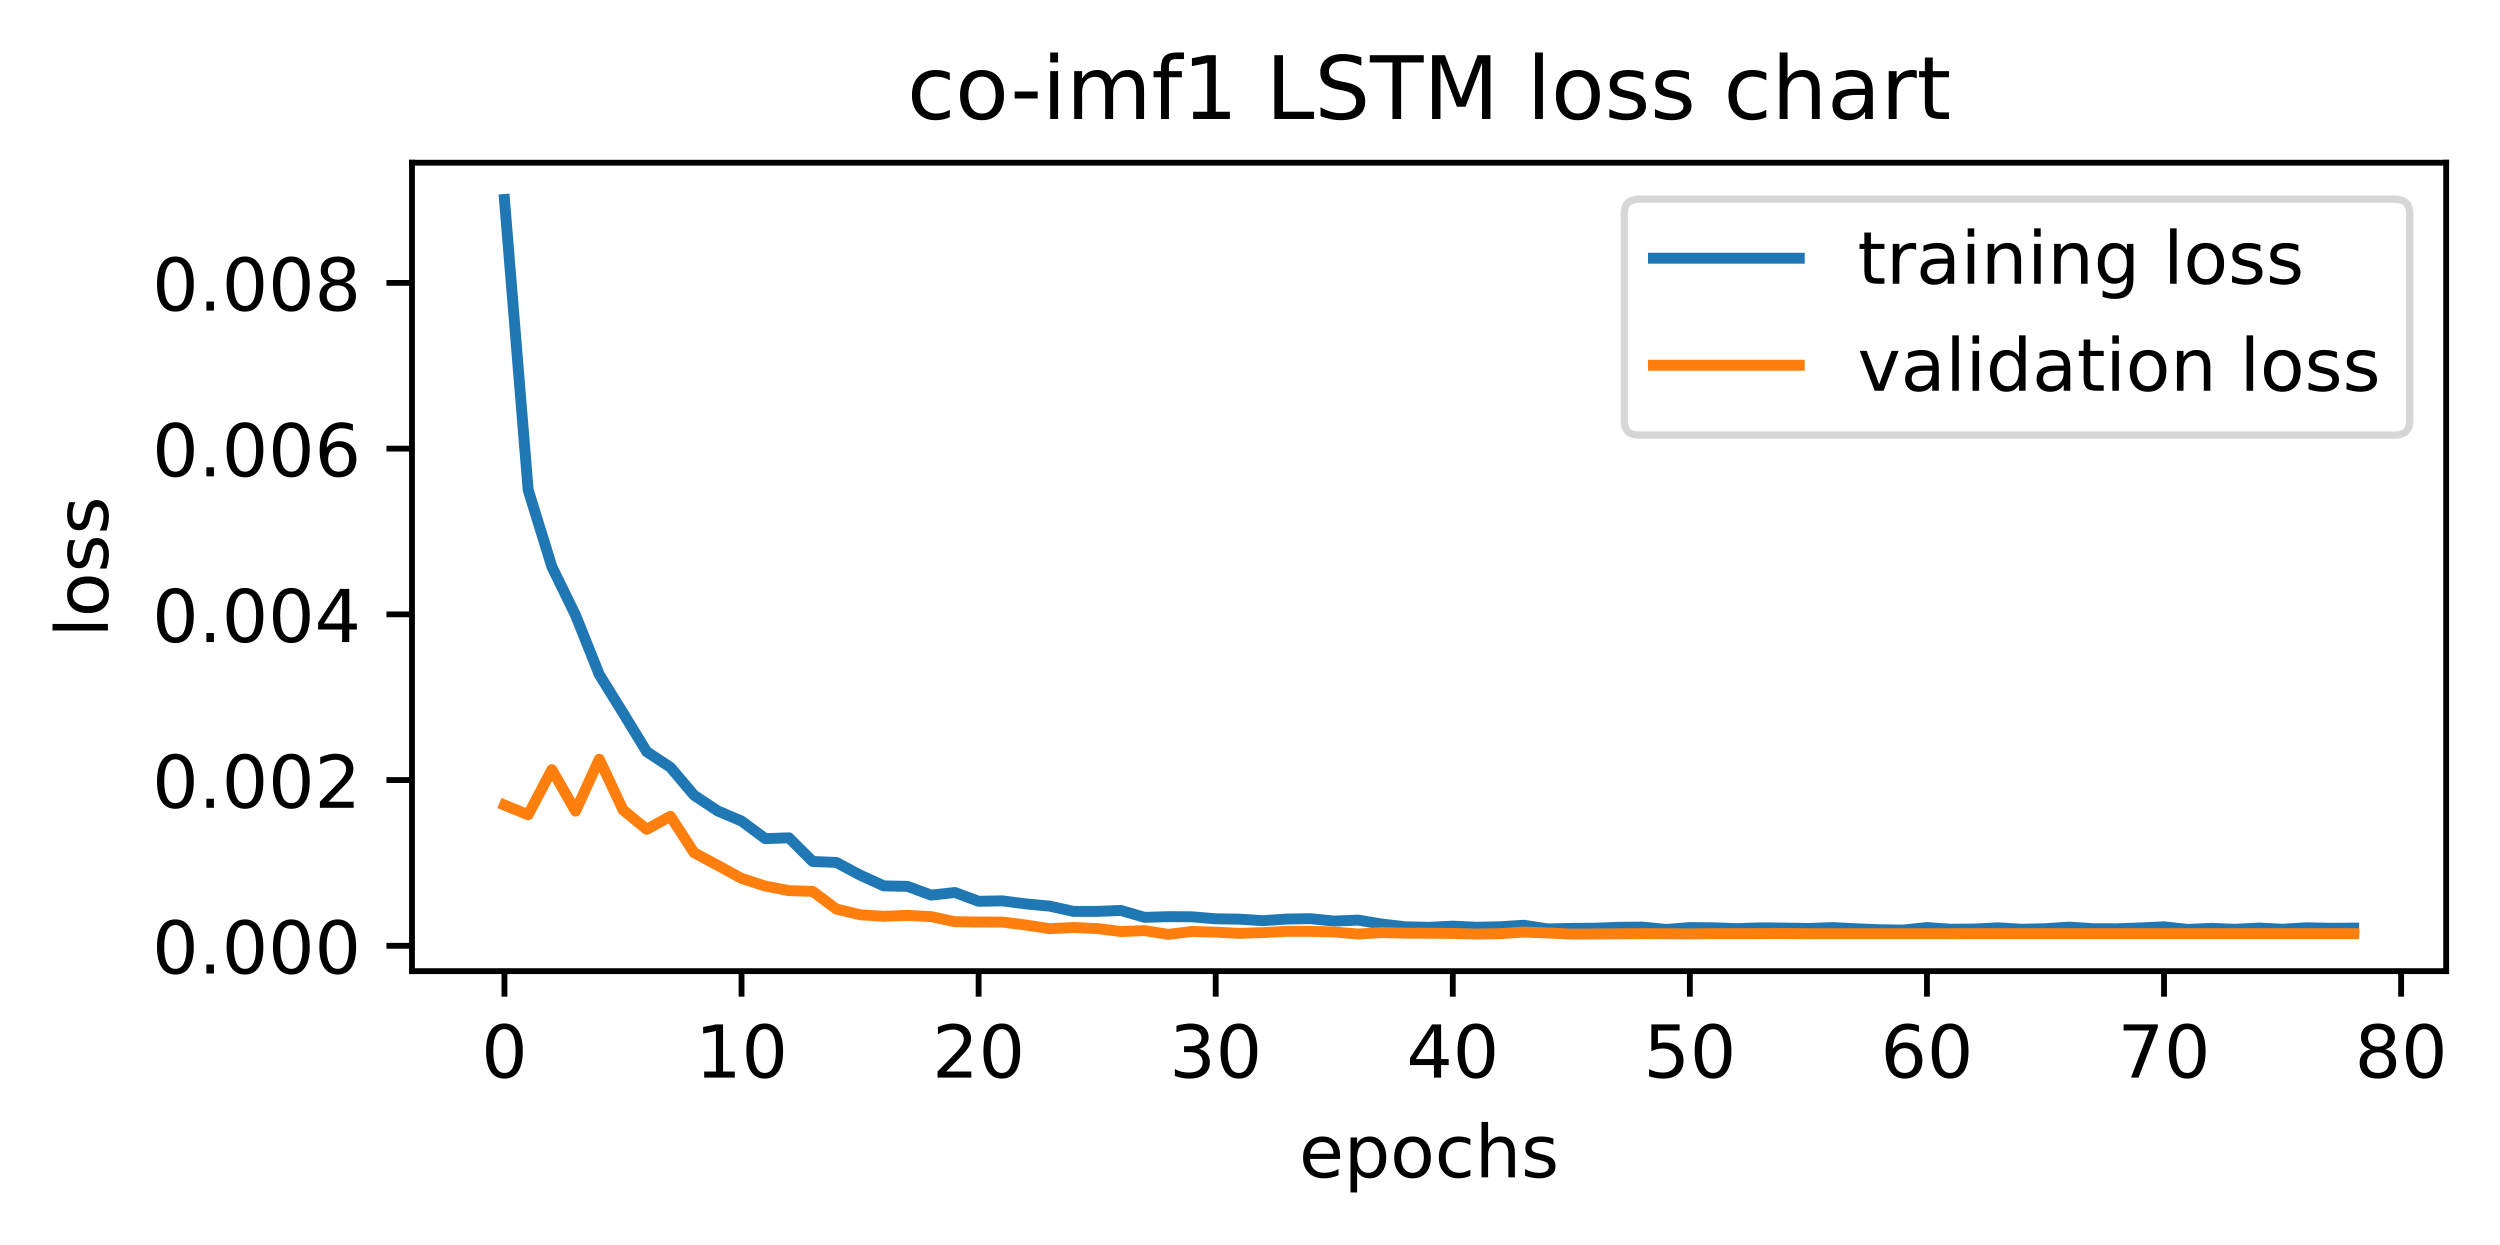
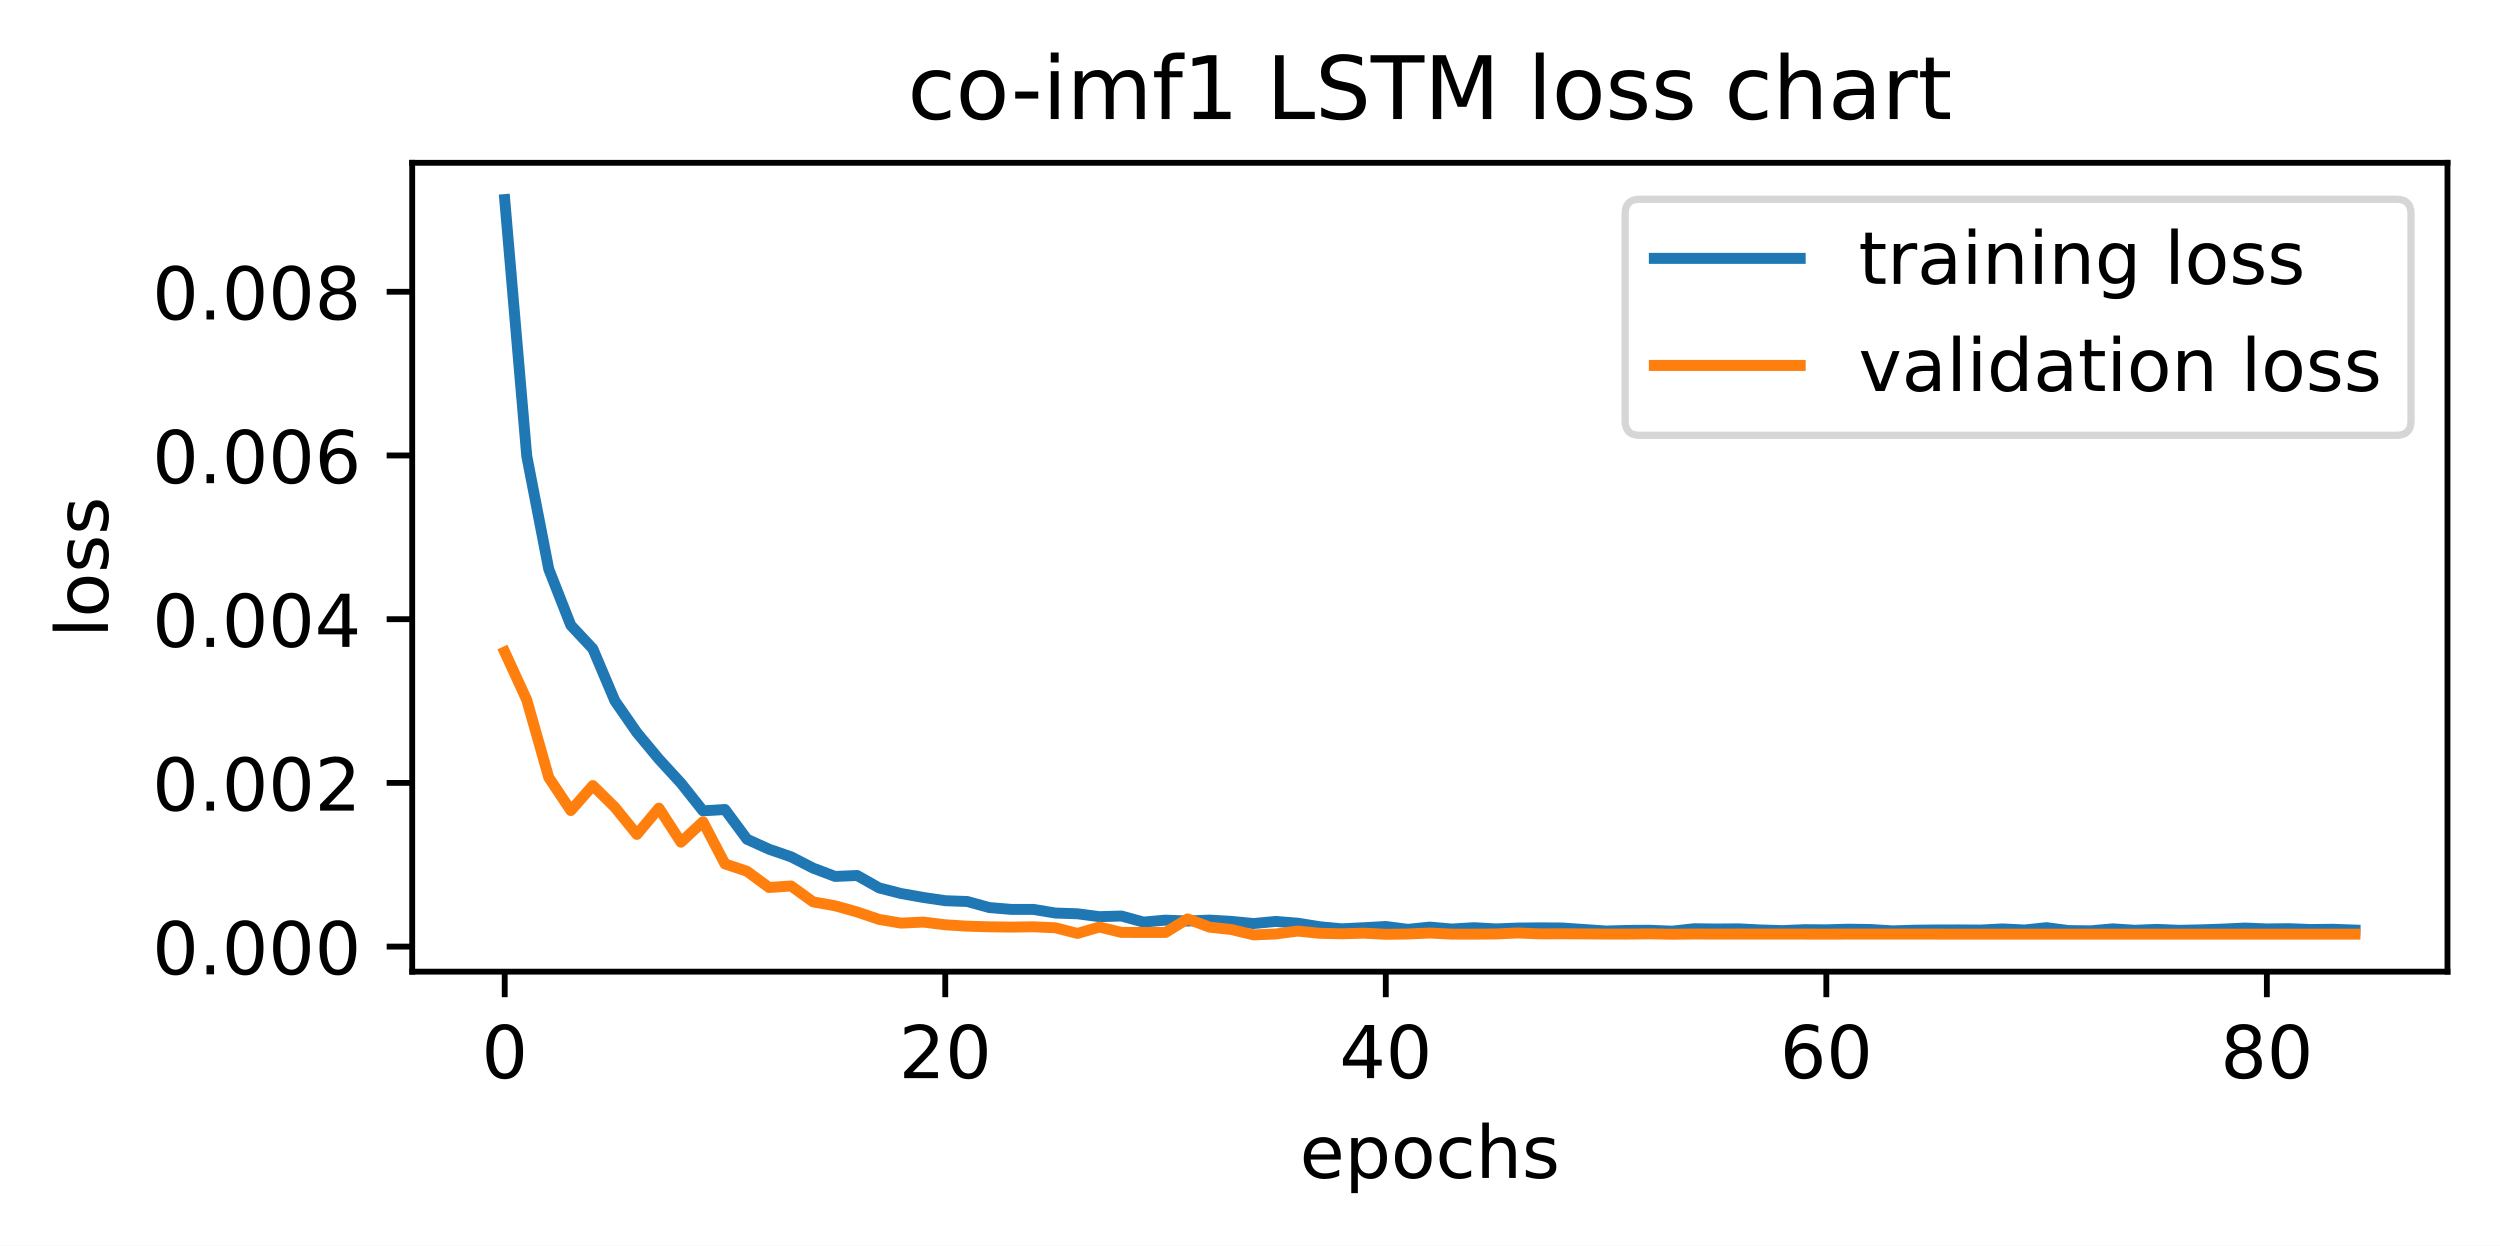
- <svg xmlns="http://www.w3.org/2000/svg" xmlns:xlink="http://www.w3.org/1999/xlink" width="342.89pt" height="170.754pt" viewBox="0 0 342.89 170.754" version="1.1">
+ <svg xmlns="http://www.w3.org/2000/svg" xmlns:xlink="http://www.w3.org/1999/xlink" width="342.706pt" height="170.754pt" viewBox="0 0 342.706 170.754" version="1.1">
  <defs>
    <style type="text/css">*{stroke-linejoin: round; stroke-linecap: butt}</style>
  </defs>
  <g id="figure_1">
    <g id="patch_1">
-       <path d="M -0 170.754  L 342.89 170.754  L 342.89 0  L -0 0  z " style="fill: #ffffff" />
+       <path d="M -0 170.754  L 342.706 170.754  L 342.706 0  L -0 0  z " style="fill: #ffffff" />
    </g>
    <g id="axes_1">
      <g id="patch_2">
        <path d="M 56.506 133.198  L 335.506 133.198  L 335.506 22.318  L 56.506 22.318  z " style="fill: #ffffff" />
      </g>
      <g id="matplotlib.axis_1">
        <g id="xtick_1">
          <g id="line2d_1">
            <defs>
-               <path id="m23e8242a40" d="M 0 0  L 0 3.5  " style="stroke: #000000; stroke-width: 0.8" />
-             </defs>
-             <g>
-               <use xlink:href="#m23e8242a40" x="69.188" y="133.198" style="stroke: #000000; stroke-width: 0.8" />
+               <path id="m27f9fc02e2" d="M 0 0  L 0 3.5  " style="stroke: #000000; stroke-width: 0.8" />
+             </defs>
+             <g>
+               <use xlink:href="#m27f9fc02e2" x="69.188" y="133.198" style="stroke: #000000; stroke-width: 0.8" />
            </g>
          </g>
          <g id="text_1">
            <g transform="translate(66.00682 147.7966) scale(0.1 -0.1)">
              <defs>
                <path id="DejaVuSans-30" d="M 2034 4250  Q 1547 4250 1301 3770  Q 1056 3291 1056 2328  Q 1056 1369 1301 889  Q 1547 409 2034 409  Q 2525 409 2770 889  Q 3016 1369 3016 2328  Q 3016 3291 2770 3770  Q 2525 4250 2034 4250  z M 2034 4750  Q 2819 4750 3233 4129  Q 3647 3509 3647 2328  Q 3647 1150 3233 529  Q 2819 -91 2034 -91  Q 1250 -91 836 529  Q 422 1150 422 2328  Q 422 3509 836 4129  Q 1250 4750 2034 4750  z " transform="scale(0.015625)" />
              </defs>
              <use xlink:href="#DejaVuSans-30" />
            </g>
          </g>
        </g>
        <g id="xtick_2">
          <g id="line2d_2">
            <g>
-               <use xlink:href="#m23e8242a40" x="101.706" y="133.198" style="stroke: #000000; stroke-width: 0.8" />
+               <use xlink:href="#m27f9fc02e2" x="129.578" y="133.198" style="stroke: #000000; stroke-width: 0.8" />
            </g>
          </g>
          <g id="text_2">
-             <g transform="translate(95.34305 147.7966) scale(0.1 -0.1)">
-               <defs>
-                 <path id="DejaVuSans-31" d="M 794 531  L 1825 531  L 1825 4091  L 703 3866  L 703 4441  L 1819 4666  L 2450 4666  L 2450 531  L 3481 531  L 3481 0  L 794 0  L 794 531  z " transform="scale(0.015625)" />
-               </defs>
-               <use xlink:href="#DejaVuSans-31" />
+             <g transform="translate(123.2152 147.7966) scale(0.1 -0.1)">
+               <defs>
+                 <path id="DejaVuSans-32" d="M 1228 531  L 3431 531  L 3431 0  L 469 0  L 469 531  Q 828 903 1448 1529  Q 2069 2156 2228 2338  Q 2531 2678 2651 2914  Q 2772 3150 2772 3378  Q 2772 3750 2511 3984  Q 2250 4219 1831 4219  Q 1534 4219 1204 4116  Q 875 4013 500 3803  L 500 4441  Q 881 4594 1212 4672  Q 1544 4750 1819 4750  Q 2544 4750 2975 4387  Q 3406 4025 3406 3419  Q 3406 3131 3298 2873  Q 3191 2616 2906 2266  Q 2828 2175 2409 1742  Q 1991 1309 1228 531  z " transform="scale(0.015625)" />
+               </defs>
+               <use xlink:href="#DejaVuSans-32" />
              <use xlink:href="#DejaVuSans-30" x="63.623" />
            </g>
          </g>
        </g>
        <g id="xtick_3">
          <g id="line2d_3">
            <g>
-               <use xlink:href="#m23e8242a40" x="134.223" y="133.198" style="stroke: #000000; stroke-width: 0.8" />
+               <use xlink:href="#m27f9fc02e2" x="189.967" y="133.198" style="stroke: #000000; stroke-width: 0.8" />
            </g>
          </g>
          <g id="text_3">
-             <g transform="translate(127.8605 147.7966) scale(0.1 -0.1)">
-               <defs>
-                 <path id="DejaVuSans-32" d="M 1228 531  L 3431 531  L 3431 0  L 469 0  L 469 531  Q 828 903 1448 1529  Q 2069 2156 2228 2338  Q 2531 2678 2651 2914  Q 2772 3150 2772 3378  Q 2772 3750 2511 3984  Q 2250 4219 1831 4219  Q 1534 4219 1204 4116  Q 875 4013 500 3803  L 500 4441  Q 881 4594 1212 4672  Q 1544 4750 1819 4750  Q 2544 4750 2975 4387  Q 3406 4025 3406 3419  Q 3406 3131 3298 2873  Q 3191 2616 2906 2266  Q 2828 2175 2409 1742  Q 1991 1309 1228 531  z " transform="scale(0.015625)" />
-               </defs>
-               <use xlink:href="#DejaVuSans-32" />
+             <g transform="translate(183.6048 147.7966) scale(0.1 -0.1)">
+               <defs>
+                 <path id="DejaVuSans-34" d="M 2419 4116  L 825 1625  L 2419 1625  L 2419 4116  z M 2253 4666  L 3047 4666  L 3047 1625  L 3713 1625  L 3713 1100  L 3047 1100  L 3047 0  L 2419 0  L 2419 1100  L 313 1100  L 313 1709  L 2253 4666  z " transform="scale(0.015625)" />
+               </defs>
+               <use xlink:href="#DejaVuSans-34" />
              <use xlink:href="#DejaVuSans-30" x="63.623" />
            </g>
          </g>
        </g>
        <g id="xtick_4">
          <g id="line2d_4">
            <g>
-               <use xlink:href="#m23e8242a40" x="166.741" y="133.198" style="stroke: #000000; stroke-width: 0.8" />
+               <use xlink:href="#m27f9fc02e2" x="250.357" y="133.198" style="stroke: #000000; stroke-width: 0.8" />
            </g>
          </g>
          <g id="text_4">
-             <g transform="translate(160.378 147.7966) scale(0.1 -0.1)">
-               <defs>
-                 <path id="DejaVuSans-33" d="M 2597 2516  Q 3050 2419 3304 2112  Q 3559 1806 3559 1356  Q 3559 666 3084 287  Q 2609 -91 1734 -91  Q 1441 -91 1130 -33  Q 819 25 488 141  L 488 750  Q 750 597 1062 519  Q 1375 441 1716 441  Q 2309 441 2620 675  Q 2931 909 2931 1356  Q 2931 1769 2642 2001  Q 2353 2234 1838 2234  L 1294 2234  L 1294 2753  L 1863 2753  Q 2328 2753 2575 2939  Q 2822 3125 2822 3475  Q 2822 3834 2567 4026  Q 2313 4219 1838 4219  Q 1578 4219 1281 4162  Q 984 4106 628 3988  L 628 4550  Q 988 4650 1302 4700  Q 1616 4750 1894 4750  Q 2613 4750 3031 4423  Q 3450 4097 3450 3541  Q 3450 3153 3228 2886  Q 3006 2619 2597 2516  z " transform="scale(0.015625)" />
-               </defs>
-               <use xlink:href="#DejaVuSans-33" />
+             <g transform="translate(243.9944 147.7966) scale(0.1 -0.1)">
+               <defs>
+                 <path id="DejaVuSans-36" d="M 2113 2584  Q 1688 2584 1439 2293  Q 1191 2003 1191 1497  Q 1191 994 1439 701  Q 1688 409 2113 409  Q 2538 409 2786 701  Q 3034 994 3034 1497  Q 3034 2003 2786 2293  Q 2538 2584 2113 2584  z M 3366 4563  L 3366 3988  Q 3128 4100 2886 4159  Q 2644 4219 2406 4219  Q 1781 4219 1451 3797  Q 1122 3375 1075 2522  Q 1259 2794 1537 2939  Q 1816 3084 2150 3084  Q 2853 3084 3261 2657  Q 3669 2231 3669 1497  Q 3669 778 3244 343  Q 2819 -91 2113 -91  Q 1303 -91 875 529  Q 447 1150 447 2328  Q 447 3434 972 4092  Q 1497 4750 2381 4750  Q 2619 4750 2861 4703  Q 3103 4656 3366 4563  z " transform="scale(0.015625)" />
+               </defs>
+               <use xlink:href="#DejaVuSans-36" />
              <use xlink:href="#DejaVuSans-30" x="63.623" />
            </g>
          </g>
        </g>
        <g id="xtick_5">
          <g id="line2d_5">
            <g>
-               <use xlink:href="#m23e8242a40" x="199.258" y="133.198" style="stroke: #000000; stroke-width: 0.8" />
+               <use xlink:href="#m27f9fc02e2" x="310.747" y="133.198" style="stroke: #000000; stroke-width: 0.8" />
            </g>
          </g>
          <g id="text_5">
-             <g transform="translate(192.8955 147.7966) scale(0.1 -0.1)">
-               <defs>
-                 <path id="DejaVuSans-34" d="M 2419 4116  L 825 1625  L 2419 1625  L 2419 4116  z M 2253 4666  L 3047 4666  L 3047 1625  L 3713 1625  L 3713 1100  L 3047 1100  L 3047 0  L 2419 0  L 2419 1100  L 313 1100  L 313 1709  L 2253 4666  z " transform="scale(0.015625)" />
-               </defs>
-               <use xlink:href="#DejaVuSans-34" />
-               <use xlink:href="#DejaVuSans-30" x="63.623" />
-             </g>
-           </g>
-         </g>
-         <g id="xtick_6">
-           <g id="line2d_6">
-             <g>
-               <use xlink:href="#m23e8242a40" x="231.775" y="133.198" style="stroke: #000000; stroke-width: 0.8" />
-             </g>
-           </g>
-           <g id="text_6">
-             <g transform="translate(225.413 147.7966) scale(0.1 -0.1)">
-               <defs>
-                 <path id="DejaVuSans-35" d="M 691 4666  L 3169 4666  L 3169 4134  L 1269 4134  L 1269 2991  Q 1406 3038 1543 3061  Q 1681 3084 1819 3084  Q 2600 3084 3056 2656  Q 3513 2228 3513 1497  Q 3513 744 3044 326  Q 2575 -91 1722 -91  Q 1428 -91 1123 -41  Q 819 9 494 109  L 494 744  Q 775 591 1075 516  Q 1375 441 1709 441  Q 2250 441 2565 725  Q 2881 1009 2881 1497  Q 2881 1984 2565 2268  Q 2250 2553 1709 2553  Q 1456 2553 1204 2497  Q 953 2441 691 2322  L 691 4666  z " transform="scale(0.015625)" />
-               </defs>
-               <use xlink:href="#DejaVuSans-35" />
-               <use xlink:href="#DejaVuSans-30" x="63.623" />
-             </g>
-           </g>
-         </g>
-         <g id="xtick_7">
-           <g id="line2d_7">
-             <g>
-               <use xlink:href="#m23e8242a40" x="264.293" y="133.198" style="stroke: #000000; stroke-width: 0.8" />
-             </g>
-           </g>
-           <g id="text_7">
-             <g transform="translate(257.9305 147.7966) scale(0.1 -0.1)">
-               <defs>
-                 <path id="DejaVuSans-36" d="M 2113 2584  Q 1688 2584 1439 2293  Q 1191 2003 1191 1497  Q 1191 994 1439 701  Q 1688 409 2113 409  Q 2538 409 2786 701  Q 3034 994 3034 1497  Q 3034 2003 2786 2293  Q 2538 2584 2113 2584  z M 3366 4563  L 3366 3988  Q 3128 4100 2886 4159  Q 2644 4219 2406 4219  Q 1781 4219 1451 3797  Q 1122 3375 1075 2522  Q 1259 2794 1537 2939  Q 1816 3084 2150 3084  Q 2853 3084 3261 2657  Q 3669 2231 3669 1497  Q 3669 778 3244 343  Q 2819 -91 2113 -91  Q 1303 -91 875 529  Q 447 1150 447 2328  Q 447 3434 972 4092  Q 1497 4750 2381 4750  Q 2619 4750 2861 4703  Q 3103 4656 3366 4563  z " transform="scale(0.015625)" />
-               </defs>
-               <use xlink:href="#DejaVuSans-36" />
-               <use xlink:href="#DejaVuSans-30" x="63.623" />
-             </g>
-           </g>
-         </g>
-         <g id="xtick_8">
-           <g id="line2d_8">
-             <g>
-               <use xlink:href="#m23e8242a40" x="296.81" y="133.198" style="stroke: #000000; stroke-width: 0.8" />
-             </g>
-           </g>
-           <g id="text_8">
-             <g transform="translate(290.4479 147.7966) scale(0.1 -0.1)">
-               <defs>
-                 <path id="DejaVuSans-37" d="M 525 4666  L 3525 4666  L 3525 4397  L 1831 0  L 1172 0  L 2766 4134  L 525 4134  L 525 4666  z " transform="scale(0.015625)" />
-               </defs>
-               <use xlink:href="#DejaVuSans-37" />
-               <use xlink:href="#DejaVuSans-30" x="63.623" />
-             </g>
-           </g>
-         </g>
-         <g id="xtick_9">
-           <g id="line2d_9">
-             <g>
-               <use xlink:href="#m23e8242a40" x="329.328" y="133.198" style="stroke: #000000; stroke-width: 0.8" />
-             </g>
-           </g>
-           <g id="text_9">
-             <g transform="translate(322.9654 147.7966) scale(0.1 -0.1)">
+             <g transform="translate(304.384 147.7966) scale(0.1 -0.1)">
              <defs>
                <path id="DejaVuSans-38" d="M 2034 2216  Q 1584 2216 1326 1975  Q 1069 1734 1069 1313  Q 1069 891 1326 650  Q 1584 409 2034 409  Q 2484 409 2743 651  Q 3003 894 3003 1313  Q 3003 1734 2745 1975  Q 2488 2216 2034 2216  z M 1403 2484  Q 997 2584 770 2862  Q 544 3141 544 3541  Q 544 4100 942 4425  Q 1341 4750 2034 4750  Q 2731 4750 3128 4425  Q 3525 4100 3525 3541  Q 3525 3141 3298 2862  Q 3072 2584 2669 2484  Q 3125 2378 3379 2068  Q 3634 1759 3634 1313  Q 3634 634 3220 271  Q 2806 -91 2034 -91  Q 1263 -91 848 271  Q 434 634 434 1313  Q 434 1759 690 2068  Q 947 2378 1403 2484  z M 1172 3481  Q 1172 3119 1398 2916  Q 1625 2713 2034 2713  Q 2441 2713 2670 2916  Q 2900 3119 2900 3481  Q 2900 3844 2670 4047  Q 2441 4250 2034 4250  Q 1625 4250 1398 4047  Q 1172 3844 1172 3481  z " transform="scale(0.015625)" />
              </defs>
              <use xlink:href="#DejaVuSans-38" />
              <use xlink:href="#DejaVuSans-30" x="63.623" />
            </g>
          </g>
        </g>
-         <g id="text_10">
+         <g id="text_6">
          <g transform="translate(178.1734 161.4747) scale(0.1 -0.1)">
            <defs>
              <path id="DejaVuSans-65" d="M 3597 1894  L 3597 1613  L 953 1613  Q 991 1019 1311 708  Q 1631 397 2203 397  Q 2534 397 2845 478  Q 3156 559 3463 722  L 3463 178  Q 3153 47 2828 -22  Q 2503 -91 2169 -91  Q 1331 -91 842 396  Q 353 884 353 1716  Q 353 2575 817 3079  Q 1281 3584 2069 3584  Q 2775 3584 3186 3129  Q 3597 2675 3597 1894  z M 3022 2063  Q 3016 2534 2758 2815  Q 2500 3097 2075 3097  Q 1594 3097 1305 2825  Q 1016 2553 972 2059  L 3022 2063  z " transform="scale(0.015625)" />
              <path id="DejaVuSans-70" d="M 1159 525  L 1159 -1331  L 581 -1331  L 581 3500  L 1159 3500  L 1159 2969  Q 1341 3281 1617 3432  Q 1894 3584 2278 3584  Q 2916 3584 3314 3078  Q 3713 2572 3713 1747  Q 3713 922 3314 415  Q 2916 -91 2278 -91  Q 1894 -91 1617 61  Q 1341 213 1159 525  z M 3116 1747  Q 3116 2381 2855 2742  Q 2594 3103 2138 3103  Q 1681 3103 1420 2742  Q 1159 2381 1159 1747  Q 1159 1113 1420 752  Q 1681 391 2138 391  Q 2594 391 2855 752  Q 3116 1113 3116 1747  z " transform="scale(0.015625)" />
              <path id="DejaVuSans-6f" d="M 1959 3097  Q 1497 3097 1228 2736  Q 959 2375 959 1747  Q 959 1119 1226 758  Q 1494 397 1959 397  Q 2419 397 2687 759  Q 2956 1122 2956 1747  Q 2956 2369 2687 2733  Q 2419 3097 1959 3097  z M 1959 3584  Q 2709 3584 3137 3096  Q 3566 2609 3566 1747  Q 3566 888 3137 398  Q 2709 -91 1959 -91  Q 1206 -91 779 398  Q 353 888 353 1747  Q 353 2609 779 3096  Q 1206 3584 1959 3584  z " transform="scale(0.015625)" />
              <path id="DejaVuSans-63" d="M 3122 3366  L 3122 2828  Q 2878 2963 2633 3030  Q 2388 3097 2138 3097  Q 1578 3097 1268 2742  Q 959 2388 959 1747  Q 959 1106 1268 751  Q 1578 397 2138 397  Q 2388 397 2633 464  Q 2878 531 3122 666  L 3122 134  Q 2881 22 2623 -34  Q 2366 -91 2075 -91  Q 1284 -91 818 406  Q 353 903 353 1747  Q 353 2603 823 3093  Q 1294 3584 2113 3584  Q 2378 3584 2631 3529  Q 2884 3475 3122 3366  z " transform="scale(0.015625)" />
              <path id="DejaVuSans-68" d="M 3513 2113  L 3513 0  L 2938 0  L 2938 2094  Q 2938 2591 2744 2837  Q 2550 3084 2163 3084  Q 1697 3084 1428 2787  Q 1159 2491 1159 1978  L 1159 0  L 581 0  L 581 4863  L 1159 4863  L 1159 2956  Q 1366 3272 1645 3428  Q 1925 3584 2291 3584  Q 2894 3584 3203 3211  Q 3513 2838 3513 2113  z " transform="scale(0.015625)" />
              <path id="DejaVuSans-73" d="M 2834 3397  L 2834 2853  Q 2591 2978 2328 3040  Q 2066 3103 1784 3103  Q 1356 3103 1142 2972  Q 928 2841 928 2578  Q 928 2378 1081 2264  Q 1234 2150 1697 2047  L 1894 2003  Q 2506 1872 2764 1633  Q 3022 1394 3022 966  Q 3022 478 2636 193  Q 2250 -91 1575 -91  Q 1294 -91 989 -36  Q 684 19 347 128  L 347 722  Q 666 556 975 473  Q 1284 391 1588 391  Q 1994 391 2212 530  Q 2431 669 2431 922  Q 2431 1156 2273 1281  Q 2116 1406 1581 1522  L 1381 1569  Q 847 1681 609 1914  Q 372 2147 372 2553  Q 372 3047 722 3315  Q 1072 3584 1716 3584  Q 2034 3584 2315 3537  Q 2597 3491 2834 3397  z " transform="scale(0.015625)" />
            </defs>
            <use xlink:href="#DejaVuSans-65" />
            <use xlink:href="#DejaVuSans-70" x="61.523" />
            <use xlink:href="#DejaVuSans-6f" x="125" />
            <use xlink:href="#DejaVuSans-63" x="186.182" />
            <use xlink:href="#DejaVuSans-68" x="241.162" />
            <use xlink:href="#DejaVuSans-73" x="304.541" />
          </g>
        </g>
      </g>
      <g id="matplotlib.axis_2">
        <g id="ytick_1">
+           <g id="line2d_6">
+             <defs>
+               <path id="m0f286cb054" d="M 0 0  L -3.5 0  " style="stroke: #000000; stroke-width: 0.8" />
+             </defs>
+             <g>
+               <use xlink:href="#m0f286cb054" x="56.506" y="129.763" style="stroke: #000000; stroke-width: 0.8" />
+             </g>
+           </g>
+           <g id="text_7">
+             <g transform="translate(20.87813 133.5625) scale(0.1 -0.1)">
+               <defs>
+                 <path id="DejaVuSans-2e" d="M 684 794  L 1344 794  L 1344 0  L 684 0  L 684 794  z " transform="scale(0.015625)" />
+               </defs>
+               <use xlink:href="#DejaVuSans-30" />
+               <use xlink:href="#DejaVuSans-2e" x="63.623" />
+               <use xlink:href="#DejaVuSans-30" x="95.41" />
+               <use xlink:href="#DejaVuSans-30" x="159.033" />
+               <use xlink:href="#DejaVuSans-30" x="222.656" />
+             </g>
+           </g>
+         </g>
+         <g id="ytick_2">
+           <g id="line2d_7">
+             <g>
+               <use xlink:href="#m0f286cb054" x="56.506" y="107.321" style="stroke: #000000; stroke-width: 0.8" />
+             </g>
+           </g>
+           <g id="text_8">
+             <g transform="translate(20.87813 111.1203) scale(0.1 -0.1)">
+               <use xlink:href="#DejaVuSans-30" />
+               <use xlink:href="#DejaVuSans-2e" x="63.623" />
+               <use xlink:href="#DejaVuSans-30" x="95.41" />
+               <use xlink:href="#DejaVuSans-30" x="159.033" />
+               <use xlink:href="#DejaVuSans-32" x="222.656" />
+             </g>
+           </g>
+         </g>
+         <g id="ytick_3">
+           <g id="line2d_8">
+             <g>
+               <use xlink:href="#m0f286cb054" x="56.506" y="84.879" style="stroke: #000000; stroke-width: 0.8" />
+             </g>
+           </g>
+           <g id="text_9">
+             <g transform="translate(20.87813 88.67814) scale(0.1 -0.1)">
+               <use xlink:href="#DejaVuSans-30" />
+               <use xlink:href="#DejaVuSans-2e" x="63.623" />
+               <use xlink:href="#DejaVuSans-30" x="95.41" />
+               <use xlink:href="#DejaVuSans-30" x="159.033" />
+               <use xlink:href="#DejaVuSans-34" x="222.656" />
+             </g>
+           </g>
+         </g>
+         <g id="ytick_4">
+           <g id="line2d_9">
+             <g>
+               <use xlink:href="#m0f286cb054" x="56.506" y="62.437" style="stroke: #000000; stroke-width: 0.8" />
+             </g>
+           </g>
+           <g id="text_10">
+             <g transform="translate(20.87813 66.23595) scale(0.1 -0.1)">
+               <use xlink:href="#DejaVuSans-30" />
+               <use xlink:href="#DejaVuSans-2e" x="63.623" />
+               <use xlink:href="#DejaVuSans-30" x="95.41" />
+               <use xlink:href="#DejaVuSans-30" x="159.033" />
+               <use xlink:href="#DejaVuSans-36" x="222.656" />
+             </g>
+           </g>
+         </g>
+         <g id="ytick_5">
          <g id="line2d_10">
-             <defs>
-               <path id="m2edb38f239" d="M 0 0  L -3.5 0  " style="stroke: #000000; stroke-width: 0.8" />
-             </defs>
-             <g>
-               <use xlink:href="#m2edb38f239" x="56.506" y="129.724" style="stroke: #000000; stroke-width: 0.8" />
+             <g>
+               <use xlink:href="#m0f286cb054" x="56.506" y="39.995" style="stroke: #000000; stroke-width: 0.8" />
            </g>
          </g>
          <g id="text_11">
-             <g transform="translate(20.87813 133.5231) scale(0.1 -0.1)">
-               <defs>
-                 <path id="DejaVuSans-2e" d="M 684 794  L 1344 794  L 1344 0  L 684 0  L 684 794  z " transform="scale(0.015625)" />
-               </defs>
-               <use xlink:href="#DejaVuSans-30" />
-               <use xlink:href="#DejaVuSans-2e" x="63.623" />
-               <use xlink:href="#DejaVuSans-30" x="95.41" />
-               <use xlink:href="#DejaVuSans-30" x="159.033" />
-               <use xlink:href="#DejaVuSans-30" x="222.656" />
-             </g>
-           </g>
-         </g>
-         <g id="ytick_2">
-           <g id="line2d_11">
-             <g>
-               <use xlink:href="#m2edb38f239" x="56.506" y="106.993" style="stroke: #000000; stroke-width: 0.8" />
-             </g>
-           </g>
-           <g id="text_12">
-             <g transform="translate(20.87813 110.792) scale(0.1 -0.1)">
-               <use xlink:href="#DejaVuSans-30" />
-               <use xlink:href="#DejaVuSans-2e" x="63.623" />
-               <use xlink:href="#DejaVuSans-30" x="95.41" />
-               <use xlink:href="#DejaVuSans-30" x="159.033" />
-               <use xlink:href="#DejaVuSans-32" x="222.656" />
-             </g>
-           </g>
-         </g>
-         <g id="ytick_3">
-           <g id="line2d_12">
-             <g>
-               <use xlink:href="#m2edb38f239" x="56.506" y="84.262" style="stroke: #000000; stroke-width: 0.8" />
-             </g>
-           </g>
-           <g id="text_13">
-             <g transform="translate(20.87813 88.061) scale(0.1 -0.1)">
-               <use xlink:href="#DejaVuSans-30" />
-               <use xlink:href="#DejaVuSans-2e" x="63.623" />
-               <use xlink:href="#DejaVuSans-30" x="95.41" />
-               <use xlink:href="#DejaVuSans-30" x="159.033" />
-               <use xlink:href="#DejaVuSans-34" x="222.656" />
-             </g>
-           </g>
-         </g>
-         <g id="ytick_4">
-           <g id="line2d_13">
-             <g>
-               <use xlink:href="#m2edb38f239" x="56.506" y="61.531" style="stroke: #000000; stroke-width: 0.8" />
-             </g>
-           </g>
-           <g id="text_14">
-             <g transform="translate(20.87813 65.32996) scale(0.1 -0.1)">
-               <use xlink:href="#DejaVuSans-30" />
-               <use xlink:href="#DejaVuSans-2e" x="63.623" />
-               <use xlink:href="#DejaVuSans-30" x="95.41" />
-               <use xlink:href="#DejaVuSans-30" x="159.033" />
-               <use xlink:href="#DejaVuSans-36" x="222.656" />
-             </g>
-           </g>
-         </g>
-         <g id="ytick_5">
-           <g id="line2d_14">
-             <g>
-               <use xlink:href="#m2edb38f239" x="56.506" y="38.8" style="stroke: #000000; stroke-width: 0.8" />
-             </g>
-           </g>
-           <g id="text_15">
-             <g transform="translate(20.87813 42.59892) scale(0.1 -0.1)">
+             <g transform="translate(20.87813 43.79377) scale(0.1 -0.1)">
              <use xlink:href="#DejaVuSans-30" />
              <use xlink:href="#DejaVuSans-2e" x="63.623" />
              <use xlink:href="#DejaVuSans-30" x="95.41" />
              <use xlink:href="#DejaVuSans-30" x="159.033" />
              <use xlink:href="#DejaVuSans-38" x="222.656" />
            </g>
          </g>
        </g>
-         <g id="text_16">
+         <g id="text_12">
          <g transform="translate(14.79844 87.41594) rotate(-90) scale(0.1 -0.1)">
            <defs>
              <path id="DejaVuSans-6c" d="M 603 4863  L 1178 4863  L 1178 0  L 603 0  L 603 4863  z " transform="scale(0.015625)" />
            </defs>
            <use xlink:href="#DejaVuSans-6c" />
            <use xlink:href="#DejaVuSans-6f" x="27.783" />
            <use xlink:href="#DejaVuSans-73" x="88.965" />
            <use xlink:href="#DejaVuSans-73" x="141.064" />
          </g>
        </g>
      </g>
-       <g id="line2d_15">
-         <path d="M 69.188 27.358  L 72.44 67.194  L 75.692 77.726  L 78.943 84.388  L 82.195 92.524  L 85.447 97.772  L 88.699 103.1  L 91.95 105.241  L 95.202 109.084  L 98.454 111.231  L 101.706 112.616  L 104.957 115.021  L 108.209 114.914  L 111.461 118.157  L 114.713 118.289  L 117.964 120.023  L 121.216 121.503  L 124.468 121.572  L 127.72 122.769  L 130.971 122.41  L 134.223 123.618  L 137.475 123.556  L 140.727 123.98  L 143.978 124.282  L 147.23 125.005  L 150.482 125.004  L 153.734 124.873  L 156.985 125.818  L 160.237 125.725  L 163.489 125.745  L 166.741 126.02  L 169.992 126.069  L 173.244 126.274  L 176.496 126.053  L 179.748 126.002  L 182.999 126.333  L 186.251 126.198  L 189.503 126.738  L 192.755 127.117  L 196.006 127.189  L 199.258 127.026  L 202.51 127.179  L 205.761 127.109  L 209.013 126.903  L 212.265 127.405  L 215.517 127.332  L 218.768 127.313  L 222.02 127.182  L 225.272 127.156  L 228.524 127.48  L 231.775 127.223  L 235.027 127.252  L 238.279 127.368  L 241.531 127.259  L 244.782 127.294  L 248.034 127.345  L 251.286 127.224  L 254.538 127.381  L 257.789 127.521  L 261.041 127.564  L 264.293 127.219  L 267.545 127.451  L 270.796 127.423  L 274.048 127.257  L 277.3 127.454  L 280.552 127.377  L 283.803 127.159  L 287.055 127.377  L 290.307 127.388  L 293.559 127.275  L 296.81 127.116  L 300.062 127.477  L 303.314 127.329  L 306.566 127.46  L 309.817 127.288  L 313.069 127.45  L 316.321 127.249  L 319.573 127.32  L 322.824 127.3  " clip-path="url(#p1568b77f05)" style="fill: none; stroke: #1f77b4; stroke-width: 1.5; stroke-linecap: square" />
-       </g>
-       <g id="line2d_16">
-         <path d="M 69.188 110.422  L 72.44 111.751  L 75.692 105.562  L 78.943 111.248  L 82.195 104.132  L 85.447 111.08  L 88.699 113.752  L 91.95 111.962  L 95.202 116.961  L 98.454 118.698  L 101.706 120.477  L 104.957 121.532  L 108.209 122.156  L 111.461 122.255  L 114.713 124.682  L 117.964 125.463  L 121.216 125.678  L 124.468 125.549  L 127.72 125.72  L 130.971 126.415  L 134.223 126.46  L 137.475 126.465  L 140.727 126.877  L 143.978 127.37  L 147.23 127.213  L 150.482 127.357  L 153.734 127.768  L 156.985 127.637  L 160.237 128.158  L 163.489 127.754  L 166.741 127.848  L 169.992 128.016  L 173.244 127.911  L 176.496 127.74  L 179.748 127.739  L 182.999 127.83  L 186.251 128.111  L 189.503 127.912  L 192.755 127.99  L 196.006 128  L 199.258 128.024  L 202.51 128.11  L 205.761 128.058  L 209.013 127.84  L 212.265 127.963  L 215.517 128.114  L 218.768 128.099  L 222.02 128.076  L 225.272 128.057  L 228.524 128.068  L 231.775 128.086  L 235.027 128.056  L 238.279 128.057  L 241.531 128.051  L 244.782 128.036  L 248.034 128.065  L 251.286 128.069  L 254.538 128.067  L 257.789 128.066  L 261.041 128.067  L 264.293 128.065  L 267.545 128.063  L 270.796 128.06  L 274.048 128.058  L 277.3 128.059  L 280.552 128.058  L 283.803 128.058  L 287.055 128.058  L 290.307 128.058  L 293.559 128.058  L 296.81 128.058  L 300.062 128.058  L 303.314 128.058  L 306.566 128.058  L 309.817 128.058  L 313.069 128.057  L 316.321 128.057  L 319.573 128.057  L 322.824 128.057  " clip-path="url(#p1568b77f05)" style="fill: none; stroke: #ff7f0e; stroke-width: 1.5; stroke-linecap: square" />
+       <g id="line2d_11">
+         <path d="M 69.188 27.358  L 72.208 62.514  L 75.227 78.026  L 78.247 85.712  L 81.266 88.934  L 84.285 96.065  L 87.305 100.427  L 90.324 104.059  L 93.344 107.351  L 96.363 111.153  L 99.383 110.971  L 102.402 115.047  L 105.422 116.413  L 108.441 117.456  L 111.461 119.004  L 114.48 120.145  L 117.5 120.014  L 120.519 121.719  L 123.539 122.49  L 126.558 123.023  L 129.578 123.472  L 132.597 123.58  L 135.617 124.409  L 138.636 124.664  L 141.656 124.66  L 144.675 125.161  L 147.695 125.263  L 150.714 125.658  L 153.734 125.569  L 156.753 126.402  L 159.772 126.134  L 162.792 126.259  L 165.811 126.128  L 168.831 126.308  L 171.85 126.603  L 174.87 126.311  L 177.889 126.554  L 180.909 127.039  L 183.928 127.324  L 186.948 127.175  L 189.967 127.006  L 192.987 127.396  L 196.006 127.089  L 199.026 127.355  L 202.045 127.171  L 205.065 127.339  L 208.084 127.219  L 211.104 127.193  L 214.123 127.211  L 217.143 127.42  L 220.162 127.628  L 223.182 127.541  L 226.201 127.525  L 229.221 127.647  L 232.24 127.313  L 235.259 127.352  L 238.279 127.328  L 241.298 127.479  L 244.318 127.57  L 247.337 127.442  L 250.357 127.462  L 253.376 127.377  L 256.396 127.418  L 259.415 127.607  L 262.435 127.513  L 265.454 127.481  L 268.474 127.473  L 271.493 127.494  L 274.513 127.339  L 277.532 127.486  L 280.552 127.169  L 283.571 127.567  L 286.591 127.603  L 289.61 127.329  L 292.63 127.524  L 295.649 127.401  L 298.669 127.529  L 301.688 127.467  L 304.708 127.363  L 307.727 127.22  L 310.747 127.34  L 313.766 127.306  L 316.785 127.42  L 319.805 127.387  L 322.824 127.497  " clip-path="url(#p9b8fa77110)" style="fill: none; stroke: #1f77b4; stroke-width: 1.5; stroke-linecap: square" />
+       </g>
+       <g id="line2d_12">
+         <path d="M 69.188 89.376  L 72.208 95.949  L 75.227 106.587  L 78.247 111.111  L 81.266 107.688  L 84.285 110.661  L 87.305 114.384  L 90.324 110.78  L 93.344 115.45  L 96.363 112.649  L 99.383 118.428  L 102.402 119.437  L 105.422 121.66  L 108.441 121.452  L 111.461 123.631  L 114.48 124.17  L 117.5 125.016  L 120.519 126.039  L 123.539 126.545  L 126.558 126.4  L 129.578 126.772  L 132.597 126.962  L 135.617 127.05  L 138.636 127.087  L 141.656 127.046  L 144.675 127.184  L 147.695 127.955  L 150.714 127.082  L 153.734 127.818  L 156.753 127.821  L 159.772 127.827  L 162.792 125.965  L 165.811 127.097  L 168.831 127.428  L 171.85 128.158  L 174.87 128.034  L 177.889 127.634  L 180.909 127.939  L 183.928 128.006  L 186.948 127.919  L 189.967 128.079  L 192.987 128.034  L 196.006 127.903  L 199.026 128.055  L 202.045 128.055  L 205.065 128.029  L 208.084 127.895  L 211.104 128.019  L 214.123 128.006  L 217.143 128.021  L 220.162 128.044  L 223.182 128.049  L 226.201 128.014  L 229.221 128.07  L 232.24 128.035  L 235.259 128.045  L 238.279 128.04  L 241.298 128.042  L 244.318 128.044  L 247.337 128.048  L 250.357 128.051  L 253.376 128.047  L 256.396 128.045  L 259.415 128.048  L 262.435 128.047  L 265.454 128.048  L 268.474 128.053  L 271.493 128.053  L 274.513 128.053  L 277.532 128.054  L 280.552 128.053  L 283.571 128.053  L 286.591 128.053  L 289.61 128.053  L 292.63 128.053  L 295.649 128.054  L 298.669 128.053  L 301.688 128.054  L 304.708 128.054  L 307.727 128.053  L 310.747 128.054  L 313.766 128.054  L 316.785 128.054  L 319.805 128.054  L 322.824 128.054  " clip-path="url(#p9b8fa77110)" style="fill: none; stroke: #ff7f0e; stroke-width: 1.5; stroke-linecap: square" />
      </g>
      <g id="patch_3">
        <path d="M 56.506 133.198  L 56.506 22.318  " style="fill: none; stroke: #000000; stroke-width: 0.8; stroke-linejoin: miter; stroke-linecap: square" />
      </g>
      <g id="patch_4">
        <path d="M 335.506 133.198  L 335.506 22.318  " style="fill: none; stroke: #000000; stroke-width: 0.8; stroke-linejoin: miter; stroke-linecap: square" />
      </g>
      <g id="patch_5">
        <path d="M 56.506 133.198  L 335.506 133.198  " style="fill: none; stroke: #000000; stroke-width: 0.8; stroke-linejoin: miter; stroke-linecap: square" />
      </g>
      <g id="patch_6">
        <path d="M 56.506 22.318  L 335.506 22.318  " style="fill: none; stroke: #000000; stroke-width: 0.8; stroke-linejoin: miter; stroke-linecap: square" />
      </g>
-       <g id="text_17">
+       <g id="text_13">
        <g transform="translate(124.4169 16.31812) scale(0.12 -0.12)">
          <defs>
            <path id="DejaVuSans-2d" d="M 313 2009  L 1997 2009  L 1997 1497  L 313 1497  L 313 2009  z " transform="scale(0.015625)" />
            <path id="DejaVuSans-69" d="M 603 3500  L 1178 3500  L 1178 0  L 603 0  L 603 3500  z M 603 4863  L 1178 4863  L 1178 4134  L 603 4134  L 603 4863  z " transform="scale(0.015625)" />
            <path id="DejaVuSans-6d" d="M 3328 2828  Q 3544 3216 3844 3400  Q 4144 3584 4550 3584  Q 5097 3584 5394 3201  Q 5691 2819 5691 2113  L 5691 0  L 5113 0  L 5113 2094  Q 5113 2597 4934 2840  Q 4756 3084 4391 3084  Q 3944 3084 3684 2787  Q 3425 2491 3425 1978  L 3425 0  L 2847 0  L 2847 2094  Q 2847 2600 2669 2842  Q 2491 3084 2119 3084  Q 1678 3084 1418 2786  Q 1159 2488 1159 1978  L 1159 0  L 581 0  L 581 3500  L 1159 3500  L 1159 2956  Q 1356 3278 1631 3431  Q 1906 3584 2284 3584  Q 2666 3584 2933 3390  Q 3200 3197 3328 2828  z " transform="scale(0.015625)" />
            <path id="DejaVuSans-66" d="M 2375 4863  L 2375 4384  L 1825 4384  Q 1516 4384 1395 4259  Q 1275 4134 1275 3809  L 1275 3500  L 2222 3500  L 2222 3053  L 1275 3053  L 1275 0  L 697 0  L 697 3053  L 147 3053  L 147 3500  L 697 3500  L 697 3744  Q 697 4328 969 4595  Q 1241 4863 1831 4863  L 2375 4863  z " transform="scale(0.015625)" />
+             <path id="DejaVuSans-31" d="M 794 531  L 1825 531  L 1825 4091  L 703 3866  L 703 4441  L 1819 4666  L 2450 4666  L 2450 531  L 3481 531  L 3481 0  L 794 0  L 794 531  z " transform="scale(0.015625)" />
            <path id="DejaVuSans-20" transform="scale(0.015625)" />
            <path id="DejaVuSans-4c" d="M 628 4666  L 1259 4666  L 1259 531  L 3531 531  L 3531 0  L 628 0  L 628 4666  z " transform="scale(0.015625)" />
            <path id="DejaVuSans-53" d="M 3425 4513  L 3425 3897  Q 3066 4069 2747 4153  Q 2428 4238 2131 4238  Q 1616 4238 1336 4038  Q 1056 3838 1056 3469  Q 1056 3159 1242 3001  Q 1428 2844 1947 2747  L 2328 2669  Q 3034 2534 3370 2195  Q 3706 1856 3706 1288  Q 3706 609 3251 259  Q 2797 -91 1919 -91  Q 1588 -91 1214 -16  Q 841 59 441 206  L 441 856  Q 825 641 1194 531  Q 1563 422 1919 422  Q 2459 422 2753 634  Q 3047 847 3047 1241  Q 3047 1584 2836 1778  Q 2625 1972 2144 2069  L 1759 2144  Q 1053 2284 737 2584  Q 422 2884 422 3419  Q 422 4038 858 4394  Q 1294 4750 2059 4750  Q 2388 4750 2728 4690  Q 3069 4631 3425 4513  z " transform="scale(0.015625)" />
            <path id="DejaVuSans-54" d="M -19 4666  L 3928 4666  L 3928 4134  L 2272 4134  L 2272 0  L 1638 0  L 1638 4134  L -19 4134  L -19 4666  z " transform="scale(0.015625)" />
            <path id="DejaVuSans-4d" d="M 628 4666  L 1569 4666  L 2759 1491  L 3956 4666  L 4897 4666  L 4897 0  L 4281 0  L 4281 4097  L 3078 897  L 2444 897  L 1241 4097  L 1241 0  L 628 0  L 628 4666  z " transform="scale(0.015625)" />
            <path id="DejaVuSans-61" d="M 2194 1759  Q 1497 1759 1228 1600  Q 959 1441 959 1056  Q 959 750 1161 570  Q 1363 391 1709 391  Q 2188 391 2477 730  Q 2766 1069 2766 1631  L 2766 1759  L 2194 1759  z M 3341 1997  L 3341 0  L 2766 0  L 2766 531  Q 2569 213 2275 61  Q 1981 -91 1556 -91  Q 1019 -91 701 211  Q 384 513 384 1019  Q 384 1609 779 1909  Q 1175 2209 1959 2209  L 2766 2209  L 2766 2266  Q 2766 2663 2505 2880  Q 2244 3097 1772 3097  Q 1472 3097 1187 3025  Q 903 2953 641 2809  L 641 3341  Q 956 3463 1253 3523  Q 1550 3584 1831 3584  Q 2591 3584 2966 3190  Q 3341 2797 3341 1997  z " transform="scale(0.015625)" />
            <path id="DejaVuSans-72" d="M 2631 2963  Q 2534 3019 2420 3045  Q 2306 3072 2169 3072  Q 1681 3072 1420 2755  Q 1159 2438 1159 1844  L 1159 0  L 581 0  L 581 3500  L 1159 3500  L 1159 2956  Q 1341 3275 1631 3429  Q 1922 3584 2338 3584  Q 2397 3584 2469 3576  Q 2541 3569 2628 3553  L 2631 2963  z " transform="scale(0.015625)" />
            <path id="DejaVuSans-74" d="M 1172 4494  L 1172 3500  L 2356 3500  L 2356 3053  L 1172 3053  L 1172 1153  Q 1172 725 1289 603  Q 1406 481 1766 481  L 2356 481  L 2356 0  L 1766 0  Q 1100 0 847 248  Q 594 497 594 1153  L 594 3053  L 172 3053  L 172 3500  L 594 3500  L 594 4494  L 1172 4494  z " transform="scale(0.015625)" />
          </defs>
          <use xlink:href="#DejaVuSans-63" />
          <use xlink:href="#DejaVuSans-6f" x="54.98" />
          <use xlink:href="#DejaVuSans-2d" x="118.037" />
          <use xlink:href="#DejaVuSans-69" x="154.121" />
          <use xlink:href="#DejaVuSans-6d" x="181.904" />
          <use xlink:href="#DejaVuSans-66" x="279.316" />
          <use xlink:href="#DejaVuSans-31" x="314.521" />
          <use xlink:href="#DejaVuSans-20" x="378.145" />
          <use xlink:href="#DejaVuSans-4c" x="409.932" />
          <use xlink:href="#DejaVuSans-53" x="465.645" />
          <use xlink:href="#DejaVuSans-54" x="529.121" />
          <use xlink:href="#DejaVuSans-4d" x="590.205" />
          <use xlink:href="#DejaVuSans-20" x="676.484" />
          <use xlink:href="#DejaVuSans-6c" x="708.271" />
          <use xlink:href="#DejaVuSans-6f" x="736.055" />
          <use xlink:href="#DejaVuSans-73" x="797.236" />
          <use xlink:href="#DejaVuSans-73" x="849.336" />
          <use xlink:href="#DejaVuSans-20" x="901.436" />
          <use xlink:href="#DejaVuSans-63" x="933.223" />
          <use xlink:href="#DejaVuSans-68" x="988.203" />
          <use xlink:href="#DejaVuSans-61" x="1051.582" />
          <use xlink:href="#DejaVuSans-72" x="1112.861" />
          <use xlink:href="#DejaVuSans-74" x="1153.975" />
        </g>
      </g>
      <g id="legend_1">
        <g id="patch_7">
          <path d="M 224.778 59.674  L 328.506 59.674  Q 330.506 59.674 330.506 57.674  L 330.506 29.318  Q 330.506 27.318 328.506 27.318  L 224.778 27.318  Q 222.778 27.318 222.778 29.318  L 222.778 57.674  Q 222.778 59.674 224.778 59.674  z " style="fill: #ffffff; opacity: 0.8; stroke: #cccccc; stroke-linejoin: miter" />
        </g>
-         <g id="line2d_17">
+         <g id="line2d_13">
          <path d="M 226.778 35.417  L 236.778 35.417  L 246.778 35.417  " style="fill: none; stroke: #1f77b4; stroke-width: 1.5; stroke-linecap: square" />
        </g>
-         <g id="text_18">
+         <g id="text_14">
          <g transform="translate(254.7781 38.91656) scale(0.1 -0.1)">
            <defs>
              <path id="DejaVuSans-6e" d="M 3513 2113  L 3513 0  L 2938 0  L 2938 2094  Q 2938 2591 2744 2837  Q 2550 3084 2163 3084  Q 1697 3084 1428 2787  Q 1159 2491 1159 1978  L 1159 0  L 581 0  L 581 3500  L 1159 3500  L 1159 2956  Q 1366 3272 1645 3428  Q 1925 3584 2291 3584  Q 2894 3584 3203 3211  Q 3513 2838 3513 2113  z " transform="scale(0.015625)" />
              <path id="DejaVuSans-67" d="M 2906 1791  Q 2906 2416 2648 2759  Q 2391 3103 1925 3103  Q 1463 3103 1205 2759  Q 947 2416 947 1791  Q 947 1169 1205 825  Q 1463 481 1925 481  Q 2391 481 2648 825  Q 2906 1169 2906 1791  z M 3481 434  Q 3481 -459 3084 -895  Q 2688 -1331 1869 -1331  Q 1566 -1331 1297 -1286  Q 1028 -1241 775 -1147  L 775 -588  Q 1028 -725 1275 -790  Q 1522 -856 1778 -856  Q 2344 -856 2625 -561  Q 2906 -266 2906 331  L 2906 616  Q 2728 306 2450 153  Q 2172 0 1784 0  Q 1141 0 747 490  Q 353 981 353 1791  Q 353 2603 747 3093  Q 1141 3584 1784 3584  Q 2172 3584 2450 3431  Q 2728 3278 2906 2969  L 2906 3500  L 3481 3500  L 3481 434  z " transform="scale(0.015625)" />
            </defs>
            <use xlink:href="#DejaVuSans-74" />
            <use xlink:href="#DejaVuSans-72" x="39.209" />
            <use xlink:href="#DejaVuSans-61" x="80.322" />
            <use xlink:href="#DejaVuSans-69" x="141.602" />
            <use xlink:href="#DejaVuSans-6e" x="169.385" />
            <use xlink:href="#DejaVuSans-69" x="232.764" />
            <use xlink:href="#DejaVuSans-6e" x="260.547" />
            <use xlink:href="#DejaVuSans-67" x="323.926" />
            <use xlink:href="#DejaVuSans-20" x="387.402" />
            <use xlink:href="#DejaVuSans-6c" x="419.189" />
            <use xlink:href="#DejaVuSans-6f" x="446.973" />
            <use xlink:href="#DejaVuSans-73" x="508.154" />
            <use xlink:href="#DejaVuSans-73" x="560.254" />
          </g>
        </g>
-         <g id="line2d_18">
+         <g id="line2d_14">
          <path d="M 226.778 50.095  L 236.778 50.095  L 246.778 50.095  " style="fill: none; stroke: #ff7f0e; stroke-width: 1.5; stroke-linecap: square" />
        </g>
-         <g id="text_19">
+         <g id="text_15">
          <g transform="translate(254.7781 53.59469) scale(0.1 -0.1)">
            <defs>
              <path id="DejaVuSans-76" d="M 191 3500  L 800 3500  L 1894 563  L 2988 3500  L 3597 3500  L 2284 0  L 1503 0  L 191 3500  z " transform="scale(0.015625)" />
              <path id="DejaVuSans-64" d="M 2906 2969  L 2906 4863  L 3481 4863  L 3481 0  L 2906 0  L 2906 525  Q 2725 213 2448 61  Q 2172 -91 1784 -91  Q 1150 -91 751 415  Q 353 922 353 1747  Q 353 2572 751 3078  Q 1150 3584 1784 3584  Q 2172 3584 2448 3432  Q 2725 3281 2906 2969  z M 947 1747  Q 947 1113 1208 752  Q 1469 391 1925 391  Q 2381 391 2643 752  Q 2906 1113 2906 1747  Q 2906 2381 2643 2742  Q 2381 3103 1925 3103  Q 1469 3103 1208 2742  Q 947 2381 947 1747  z " transform="scale(0.015625)" />
            </defs>
            <use xlink:href="#DejaVuSans-76" />
            <use xlink:href="#DejaVuSans-61" x="59.18" />
            <use xlink:href="#DejaVuSans-6c" x="120.459" />
            <use xlink:href="#DejaVuSans-69" x="148.242" />
            <use xlink:href="#DejaVuSans-64" x="176.025" />
            <use xlink:href="#DejaVuSans-61" x="239.502" />
            <use xlink:href="#DejaVuSans-74" x="300.781" />
            <use xlink:href="#DejaVuSans-69" x="339.99" />
            <use xlink:href="#DejaVuSans-6f" x="367.773" />
            <use xlink:href="#DejaVuSans-6e" x="428.955" />
            <use xlink:href="#DejaVuSans-20" x="492.334" />
            <use xlink:href="#DejaVuSans-6c" x="524.121" />
            <use xlink:href="#DejaVuSans-6f" x="551.904" />
            <use xlink:href="#DejaVuSans-73" x="613.086" />
            <use xlink:href="#DejaVuSans-73" x="665.186" />
          </g>
        </g>
      </g>
    </g>
  </g>
  <defs>
-     <clipPath id="p1568b77f05">
+     <clipPath id="p9b8fa77110">
      <rect x="56.506" y="22.318" width="279" height="110.88" />
    </clipPath>
  </defs>
</svg>
